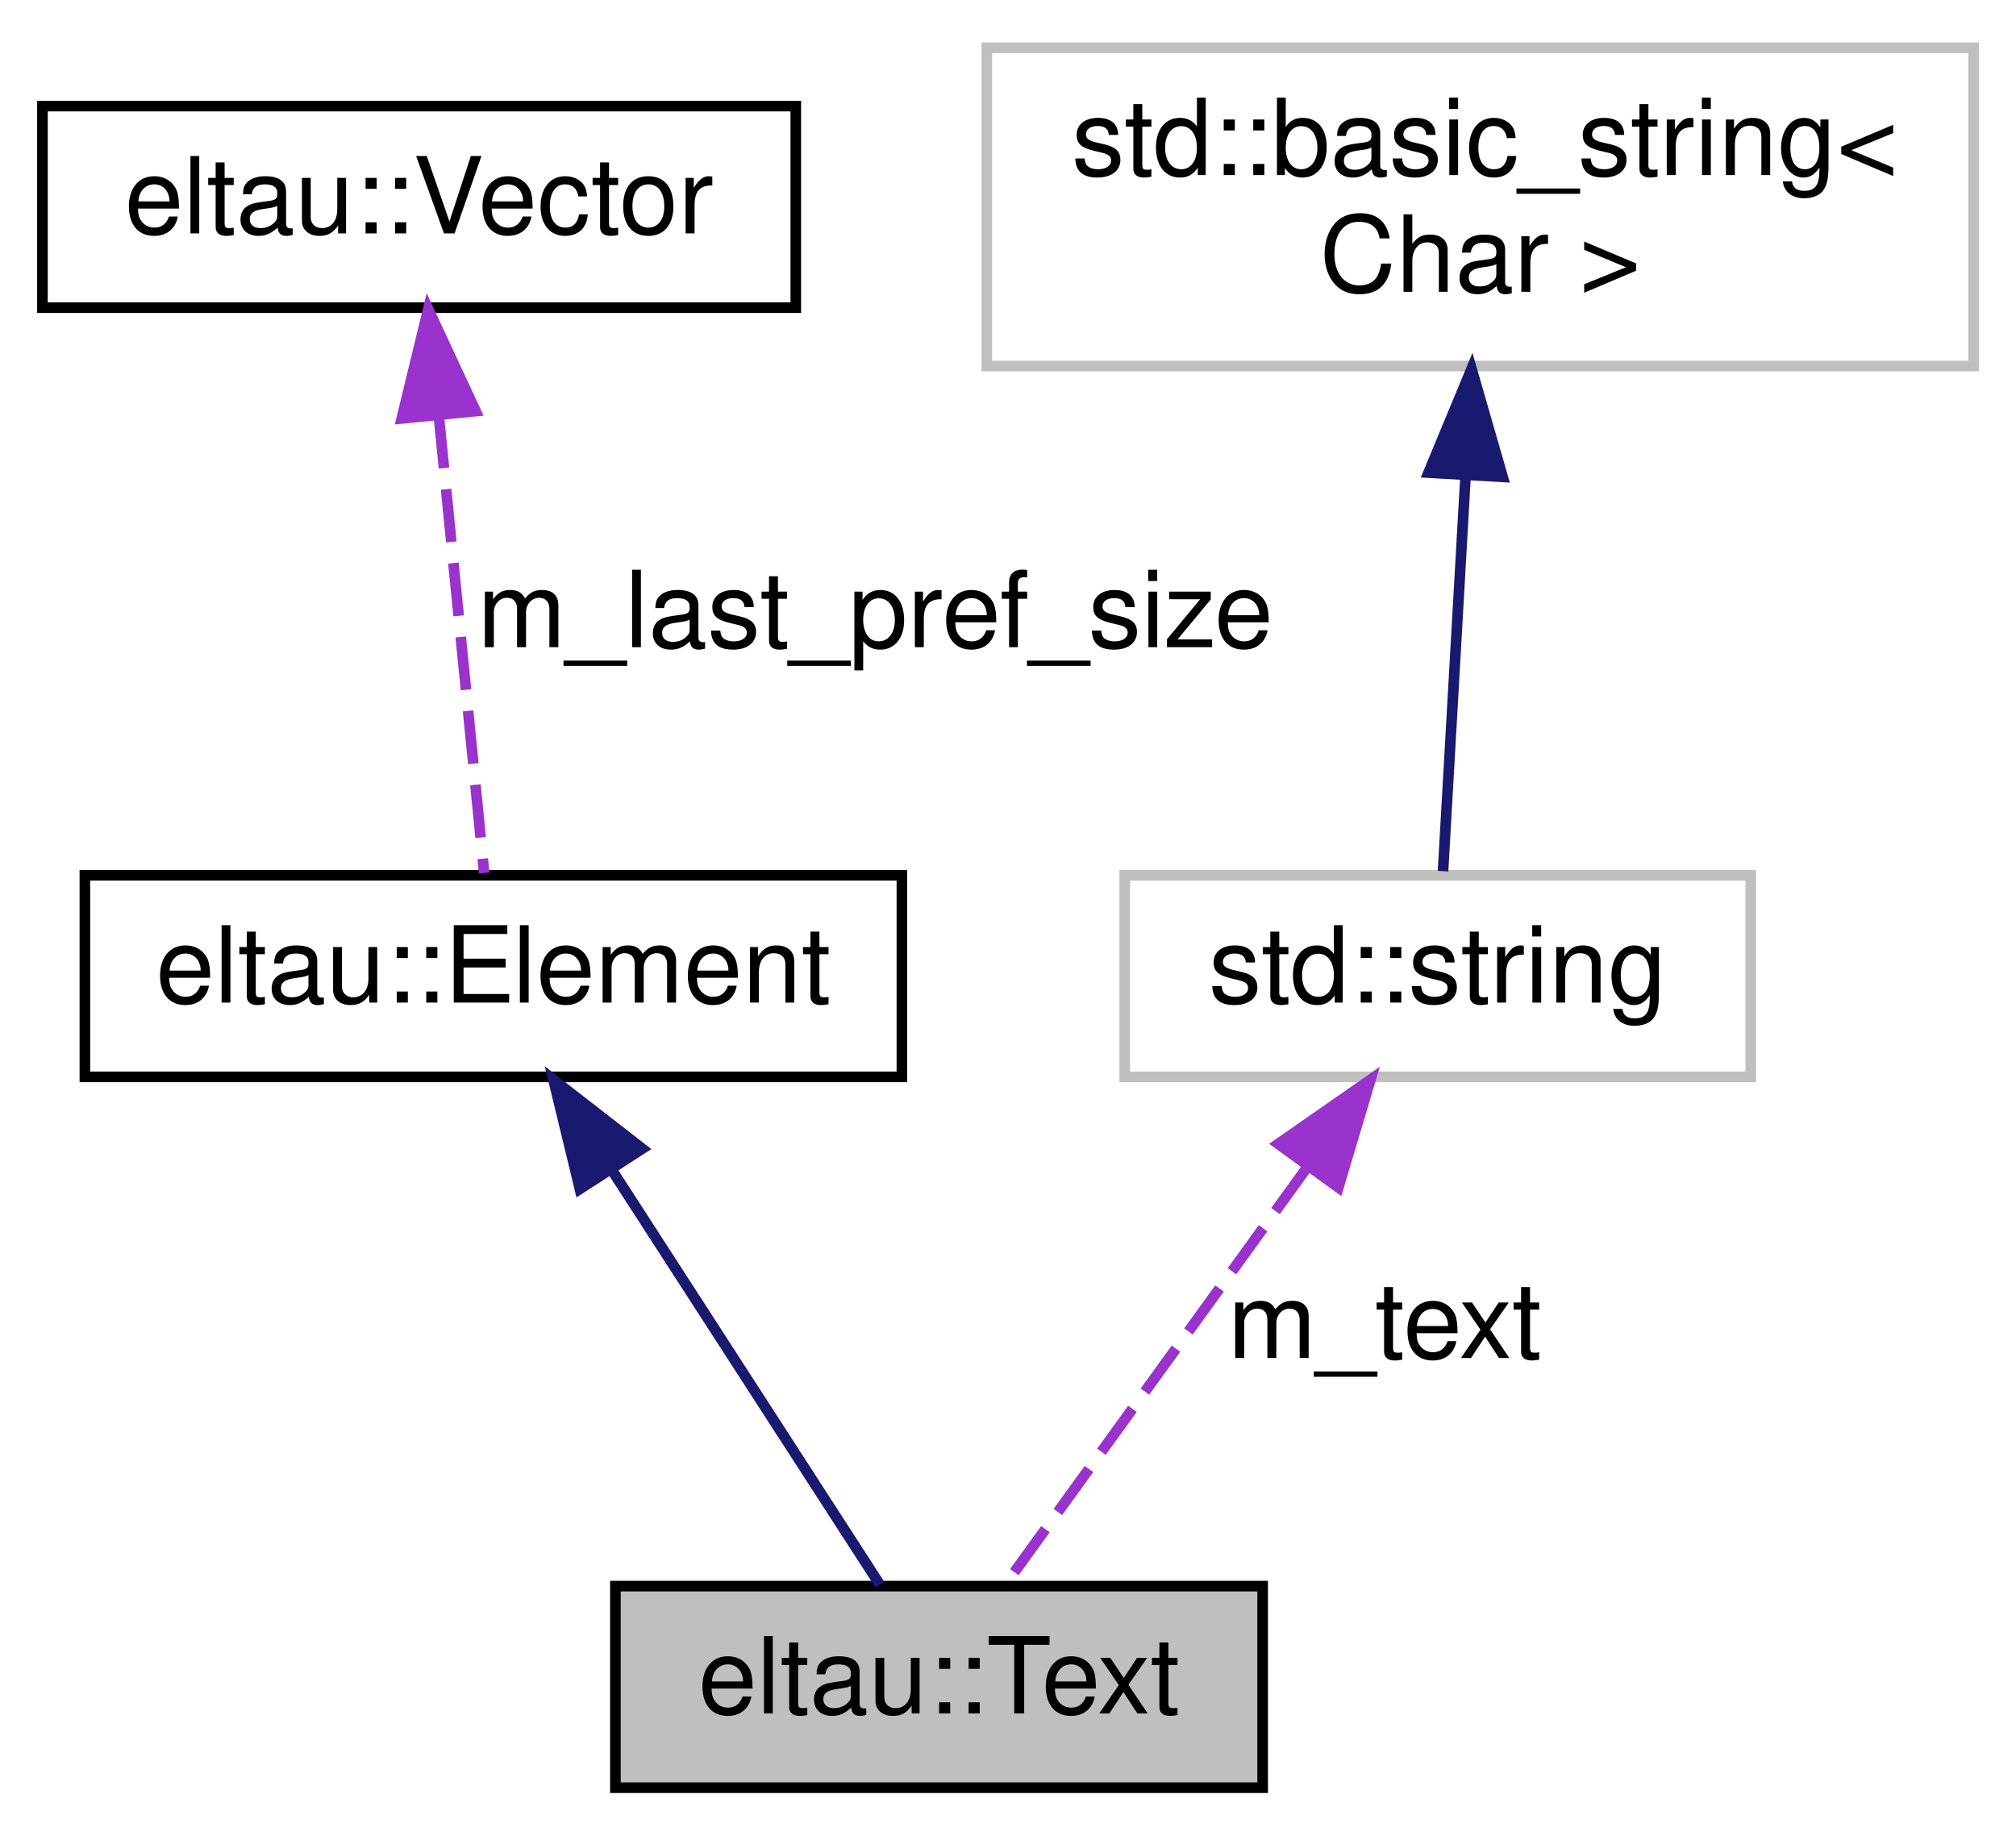
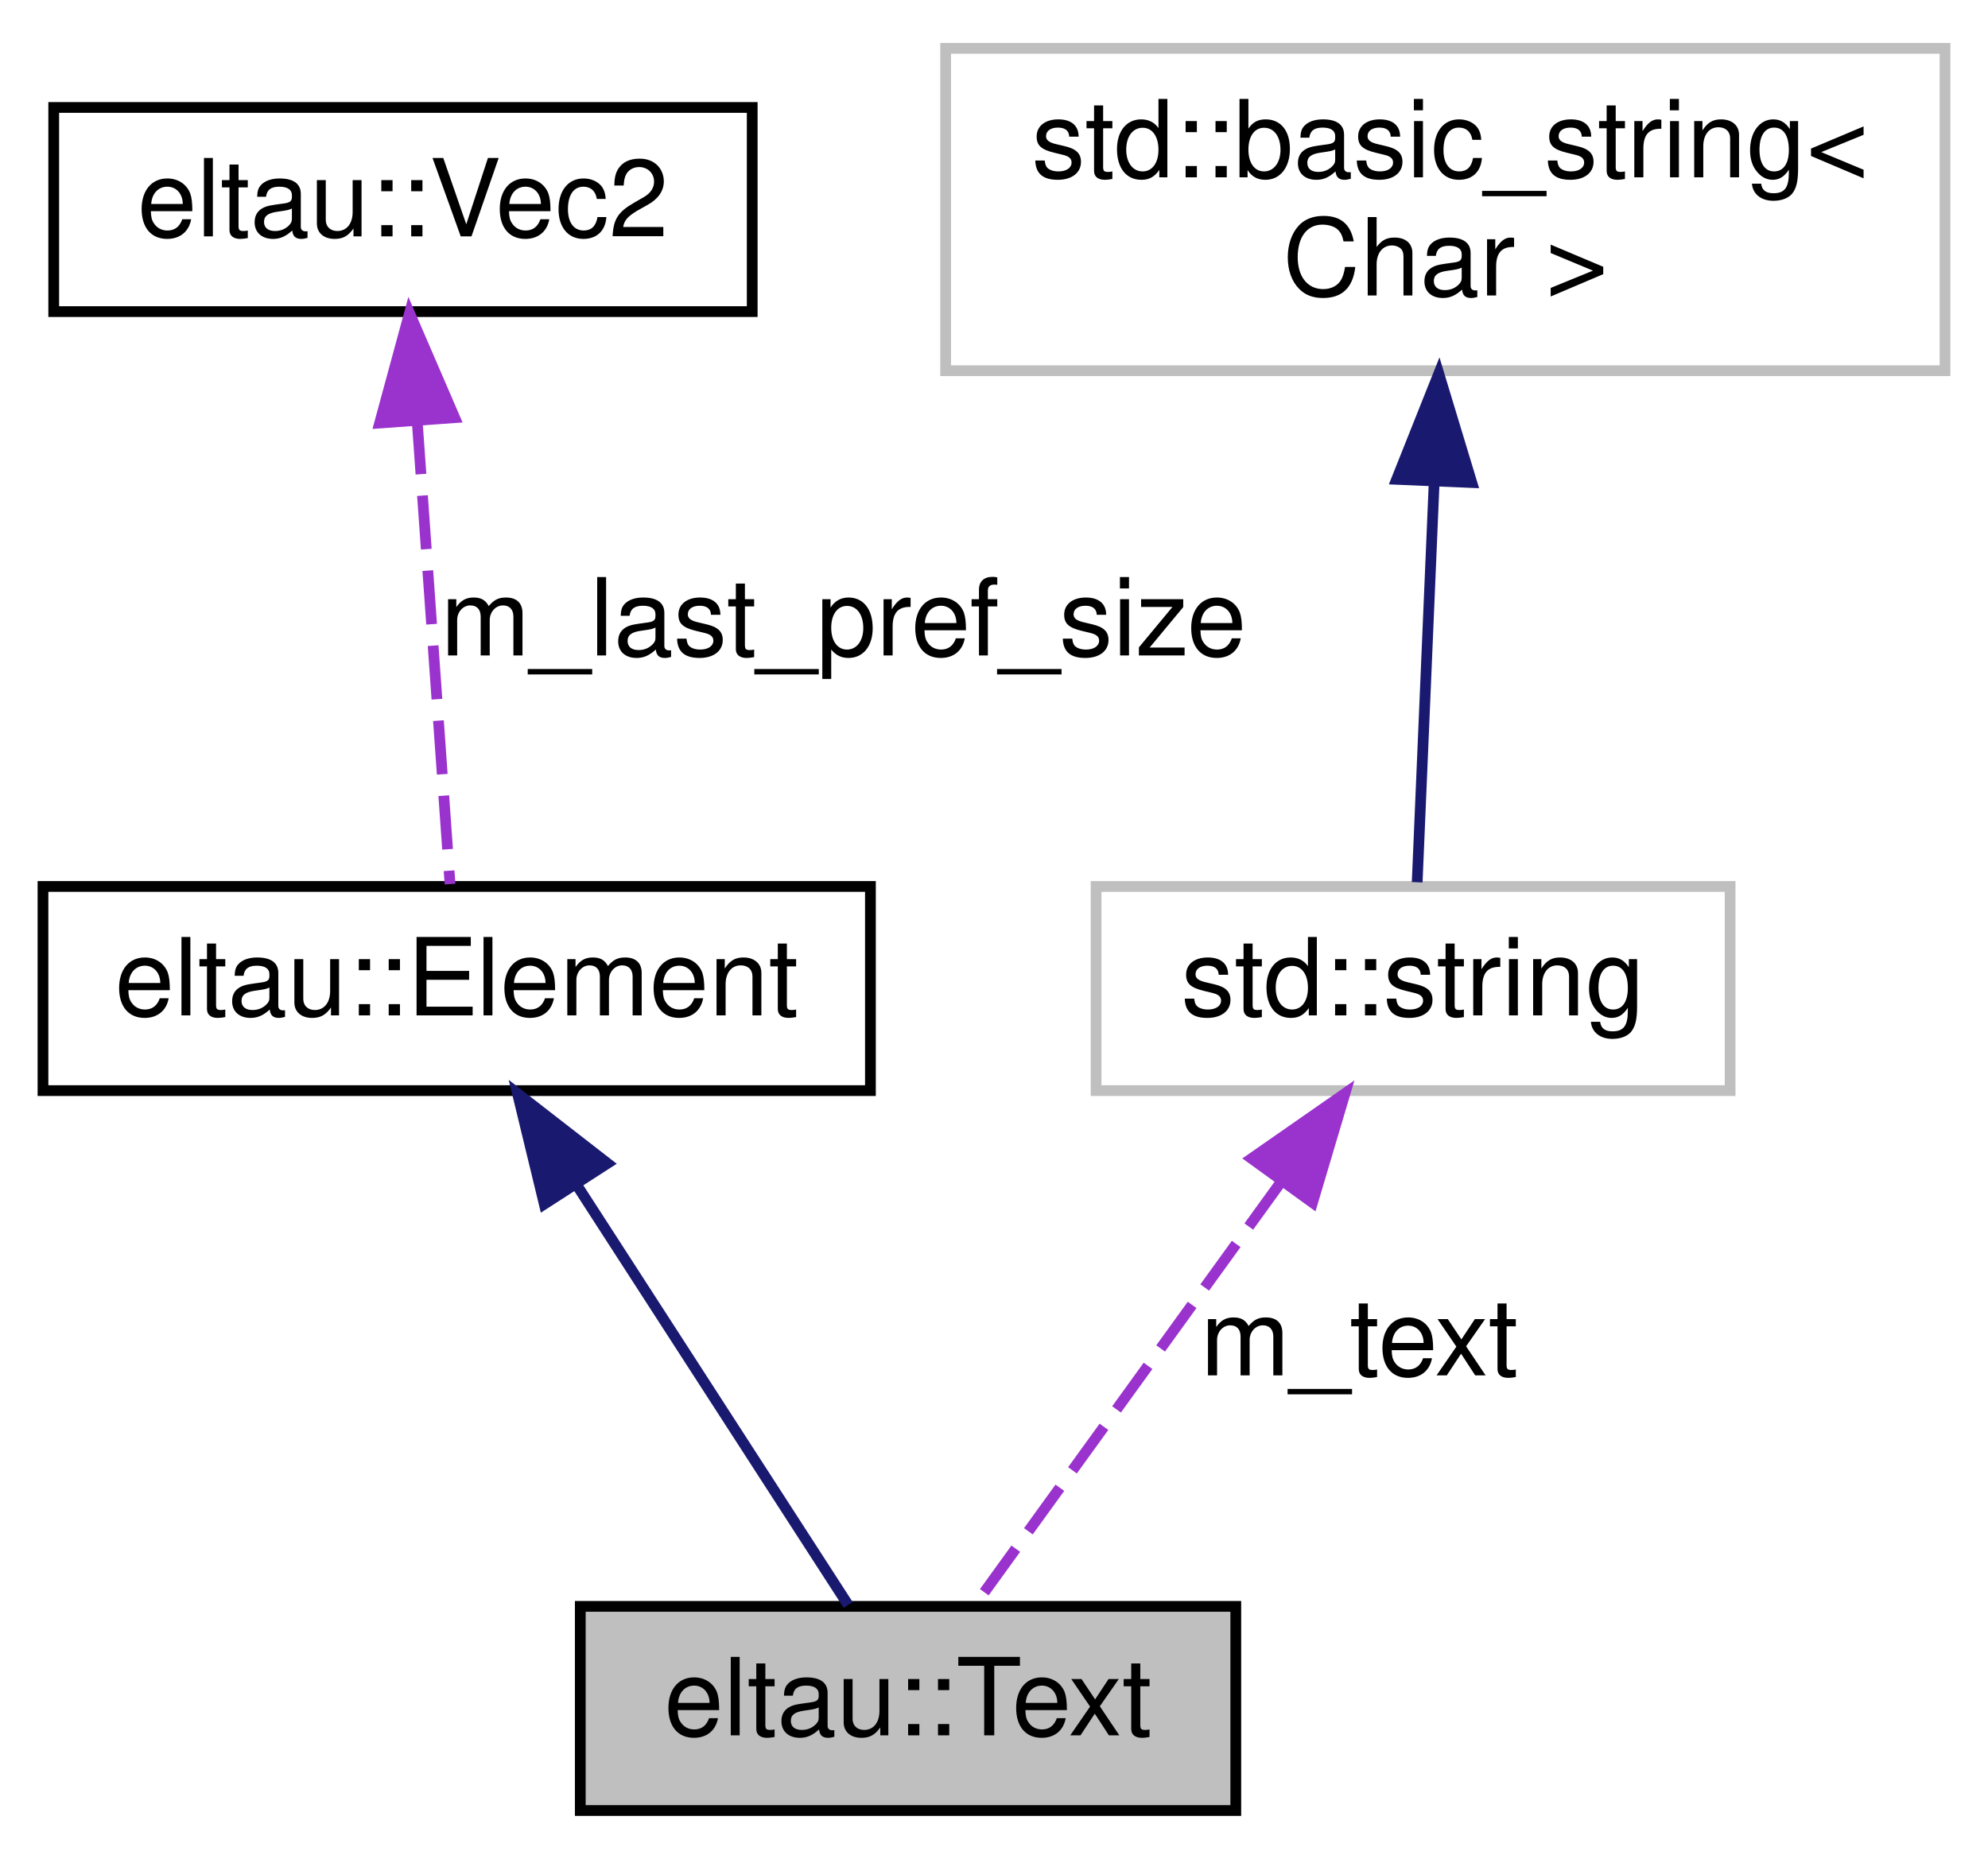
- <svg xmlns="http://www.w3.org/2000/svg" xmlns:xlink="http://www.w3.org/1999/xlink" width="190pt" height="173pt" viewBox="0.00 0.00 190.00 173.00">
+ <svg xmlns="http://www.w3.org/2000/svg" xmlns:xlink="http://www.w3.org/1999/xlink" width="185pt" height="173pt" viewBox="0.00 0.00 185.00 173.00">
  <g id="graph0" class="graph" transform="scale(1 1) rotate(0) translate(4 169)">
    <g id="node1" class="node">
      <g id="a_node1">
        <a xlink:title="Basic styled UTF-8 text with optional wrapping.">
-           <polygon fill="#bfbfbf" stroke="black" points="54,-0.5 54,-19.5 115,-19.5 115,-0.5 54,-0.5" />
-           <text text-anchor="middle" x="84.5" y="-7.5" font-family="Helvetica,sans-Serif" font-size="10.00">eltau::Text</text>
+           <polygon fill="#bfbfbf" stroke="black" points="50,-0.5 50,-19.5 111,-19.5 111,-0.5 50,-0.5" />
+           <text text-anchor="middle" x="80.5" y="-7.5" font-family="Helvetica,sans-Serif" font-size="10.00">eltau::Text</text>
        </a>
      </g>
    </g>
    <g id="node2" class="node">
      <g id="a_node2">
        <a xlink:href="classeltau_1_1Element.html" target="_top" xlink:title="Basic TUI drawable element.">
-           <polygon fill="none" stroke="black" points="4,-67.5 4,-86.5 81,-86.5 81,-67.5 4,-67.5" />
-           <text text-anchor="middle" x="42.5" y="-74.5" font-family="Helvetica,sans-Serif" font-size="10.00">eltau::Element</text>
+           <polygon fill="none" stroke="black" points="0,-67.5 0,-86.5 77,-86.5 77,-67.5 0,-67.5" />
+           <text text-anchor="middle" x="38.5" y="-74.5" font-family="Helvetica,sans-Serif" font-size="10.00">eltau::Element</text>
        </a>
      </g>
    </g>
    <g id="edge1" class="edge">
-       <path fill="none" stroke="midnightblue" d="M53.79,-58.53C61.92,-45.95 72.54,-29.51 78.93,-19.63" />
-       <polygon fill="midnightblue" stroke="midnightblue" points="50.65,-56.94 48.16,-67.23 56.53,-60.73 50.65,-56.94" />
+       <path fill="none" stroke="midnightblue" d="M49.79,-58.53C57.92,-45.95 68.54,-29.51 74.93,-19.63" />
+       <polygon fill="midnightblue" stroke="midnightblue" points="46.65,-56.94 44.16,-67.23 52.53,-60.73 46.65,-56.94" />
    </g>
    <g id="node3" class="node">
      <g id="a_node3">
-         <a xlink:href="structeltau_1_1Vector.html" target="_top" xlink:title="Coordinates in the screen.">
-           <polygon fill="none" stroke="black" points="0,-140 0,-159 71,-159 71,-140 0,-140" />
-           <text text-anchor="middle" x="35.5" y="-147" font-family="Helvetica,sans-Serif" font-size="10.00">eltau::Vector</text>
+         <a xlink:href="structeltau_1_1Vec2.html" target="_top" xlink:title="Coordinates in the screen.">
+           <polygon fill="none" stroke="black" points="1,-140 1,-159 66,-159 66,-140 1,-140" />
+           <text text-anchor="middle" x="33.5" y="-147" font-family="Helvetica,sans-Serif" font-size="10.00">eltau::Vec2</text>
        </a>
      </g>
    </g>
    <g id="edge2" class="edge">
-       <path fill="none" stroke="#9a32cd" stroke-dasharray="5,2" d="M37.35,-129.86C38.74,-115.9 40.57,-97.43 41.63,-86.72" />
-       <polygon fill="#9a32cd" stroke="#9a32cd" points="33.86,-129.56 36.36,-139.86 40.83,-130.25 33.86,-129.56" />
-       <text text-anchor="middle" x="78.5" y="-108" font-family="Helvetica,sans-Serif" font-size="10.00"> m_last_pref_size</text>
+       <path fill="none" stroke="#9a32cd" stroke-dasharray="5,2" d="M34.82,-129.86C35.81,-115.9 37.12,-97.43 37.88,-86.72" />
+       <polygon fill="#9a32cd" stroke="#9a32cd" points="31.33,-129.63 34.11,-139.86 38.31,-130.13 31.33,-129.63" />
+       <text text-anchor="middle" x="74.5" y="-108" font-family="Helvetica,sans-Serif" font-size="10.00"> m_last_pref_size</text>
    </g>
    <g id="node4" class="node">
      <g id="a_node4">
        <a xlink:title=" ">
-           <polygon fill="none" stroke="#bfbfbf" points="102,-67.5 102,-86.5 161,-86.5 161,-67.5 102,-67.5" />
-           <text text-anchor="middle" x="131.5" y="-74.5" font-family="Helvetica,sans-Serif" font-size="10.00">std::string</text>
+           <polygon fill="none" stroke="#bfbfbf" points="98,-67.5 98,-86.5 157,-86.5 157,-67.5 98,-67.5" />
+           <text text-anchor="middle" x="127.5" y="-74.5" font-family="Helvetica,sans-Serif" font-size="10.00">std::string</text>
        </a>
      </g>
    </g>
    <g id="edge3" class="edge">
-       <path fill="none" stroke="#9a32cd" stroke-dasharray="5,2" d="M119.14,-58.9C110.01,-46.27 97.95,-29.6 90.74,-19.63" />
-       <polygon fill="#9a32cd" stroke="#9a32cd" points="116.47,-61.18 125.16,-67.23 122.14,-57.08 116.47,-61.18" />
-       <text text-anchor="middle" x="126.5" y="-41" font-family="Helvetica,sans-Serif" font-size="10.00"> m_text</text>
+       <path fill="none" stroke="#9a32cd" stroke-dasharray="5,2" d="M115.14,-58.9C106.01,-46.27 93.95,-29.6 86.74,-19.63" />
+       <polygon fill="#9a32cd" stroke="#9a32cd" points="112.47,-61.18 121.16,-67.23 118.14,-57.08 112.47,-61.18" />
+       <text text-anchor="middle" x="122.5" y="-41" font-family="Helvetica,sans-Serif" font-size="10.00"> m_text</text>
    </g>
    <g id="node5" class="node">
      <g id="a_node5">
        <a xlink:title=" ">
-           <polygon fill="none" stroke="#bfbfbf" points="89,-134.5 89,-164.5 182,-164.5 182,-134.5 89,-134.5" />
-           <text text-anchor="start" x="97" y="-152.5" font-family="Helvetica,sans-Serif" font-size="10.00">std::basic_string&lt;</text>
-           <text text-anchor="middle" x="135.5" y="-141.5" font-family="Helvetica,sans-Serif" font-size="10.00"> Char &gt;</text>
+           <polygon fill="none" stroke="#bfbfbf" points="84,-134.5 84,-164.5 177,-164.5 177,-134.5 84,-134.5" />
+           <text text-anchor="start" x="92" y="-152.5" font-family="Helvetica,sans-Serif" font-size="10.00">std::basic_string&lt;</text>
+           <text text-anchor="middle" x="130.5" y="-141.5" font-family="Helvetica,sans-Serif" font-size="10.00"> Char &gt;</text>
        </a>
      </g>
    </g>
    <g id="edge4" class="edge">
-       <path fill="none" stroke="midnightblue" d="M134.12,-124.09C133.38,-111.21 132.53,-96.2 132,-86.89" />
-       <polygon fill="midnightblue" stroke="midnightblue" points="130.63,-124.45 134.69,-134.23 137.62,-124.05 130.63,-124.45" />
+       <path fill="none" stroke="midnightblue" d="M129.46,-124.09C128.91,-111.21 128.27,-96.2 127.88,-86.89" />
+       <polygon fill="midnightblue" stroke="midnightblue" points="125.97,-124.39 129.89,-134.23 132.96,-124.09 125.97,-124.39" />
    </g>
  </g>
</svg>
